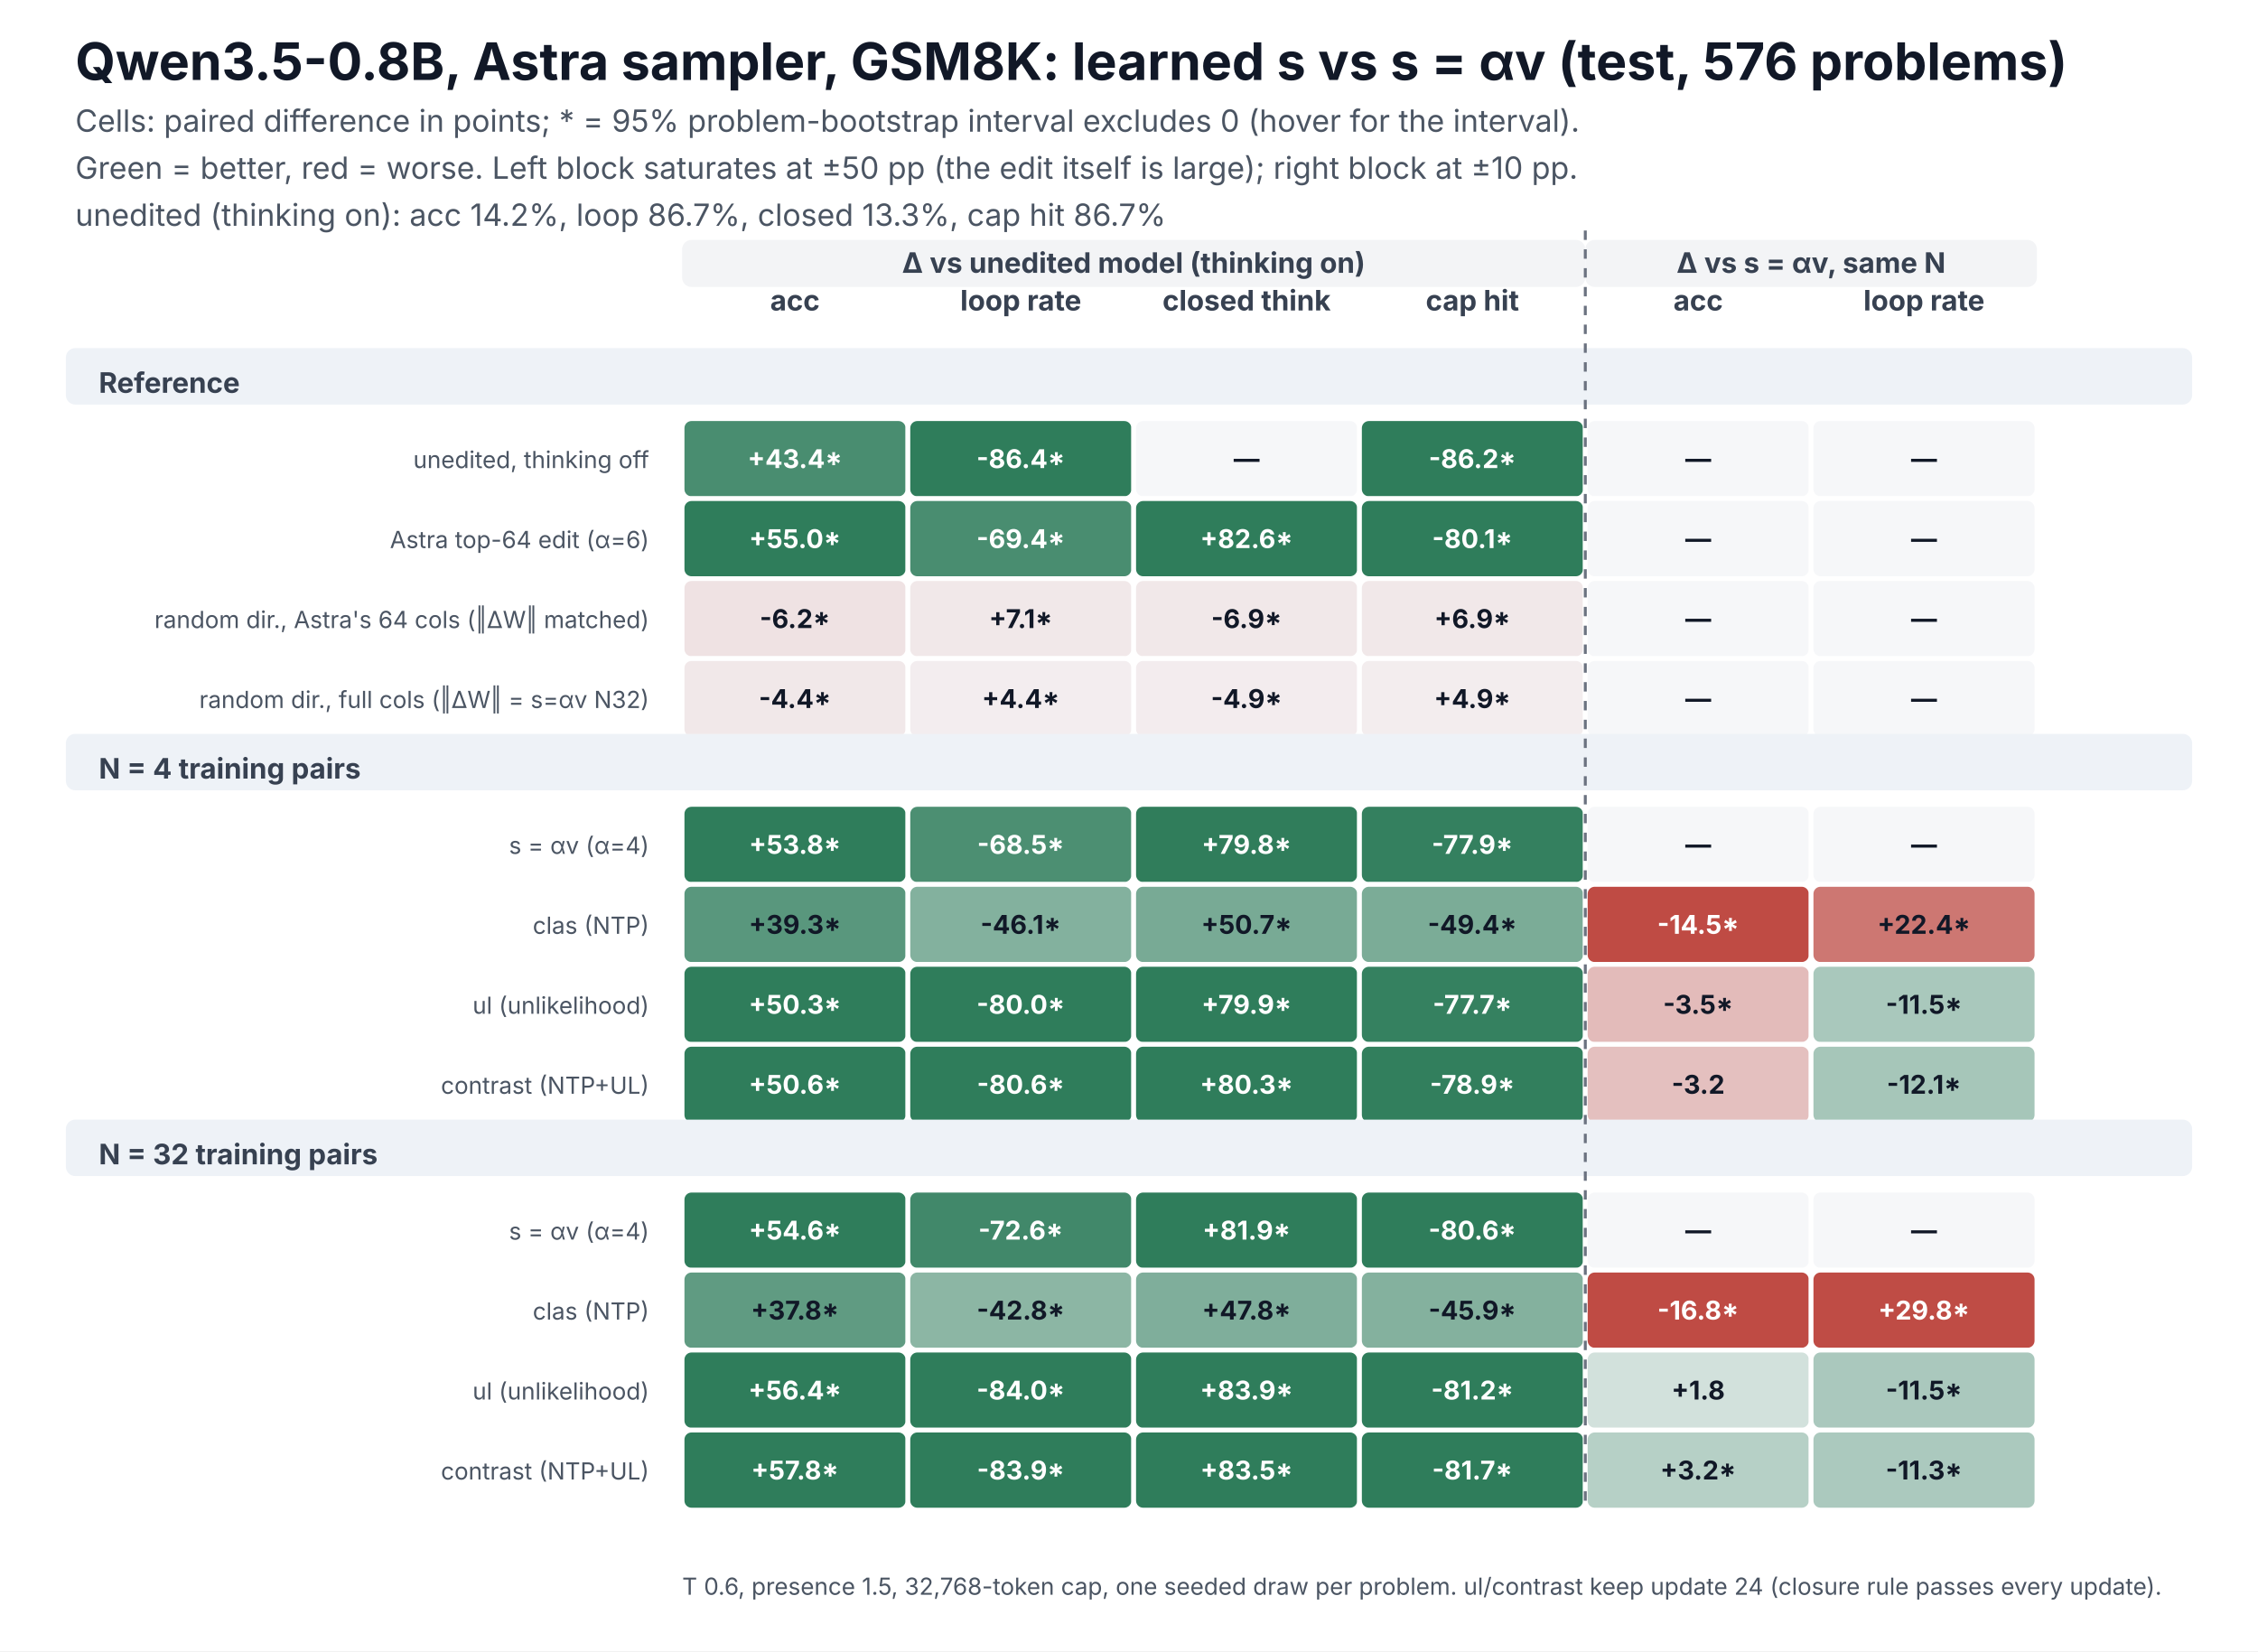
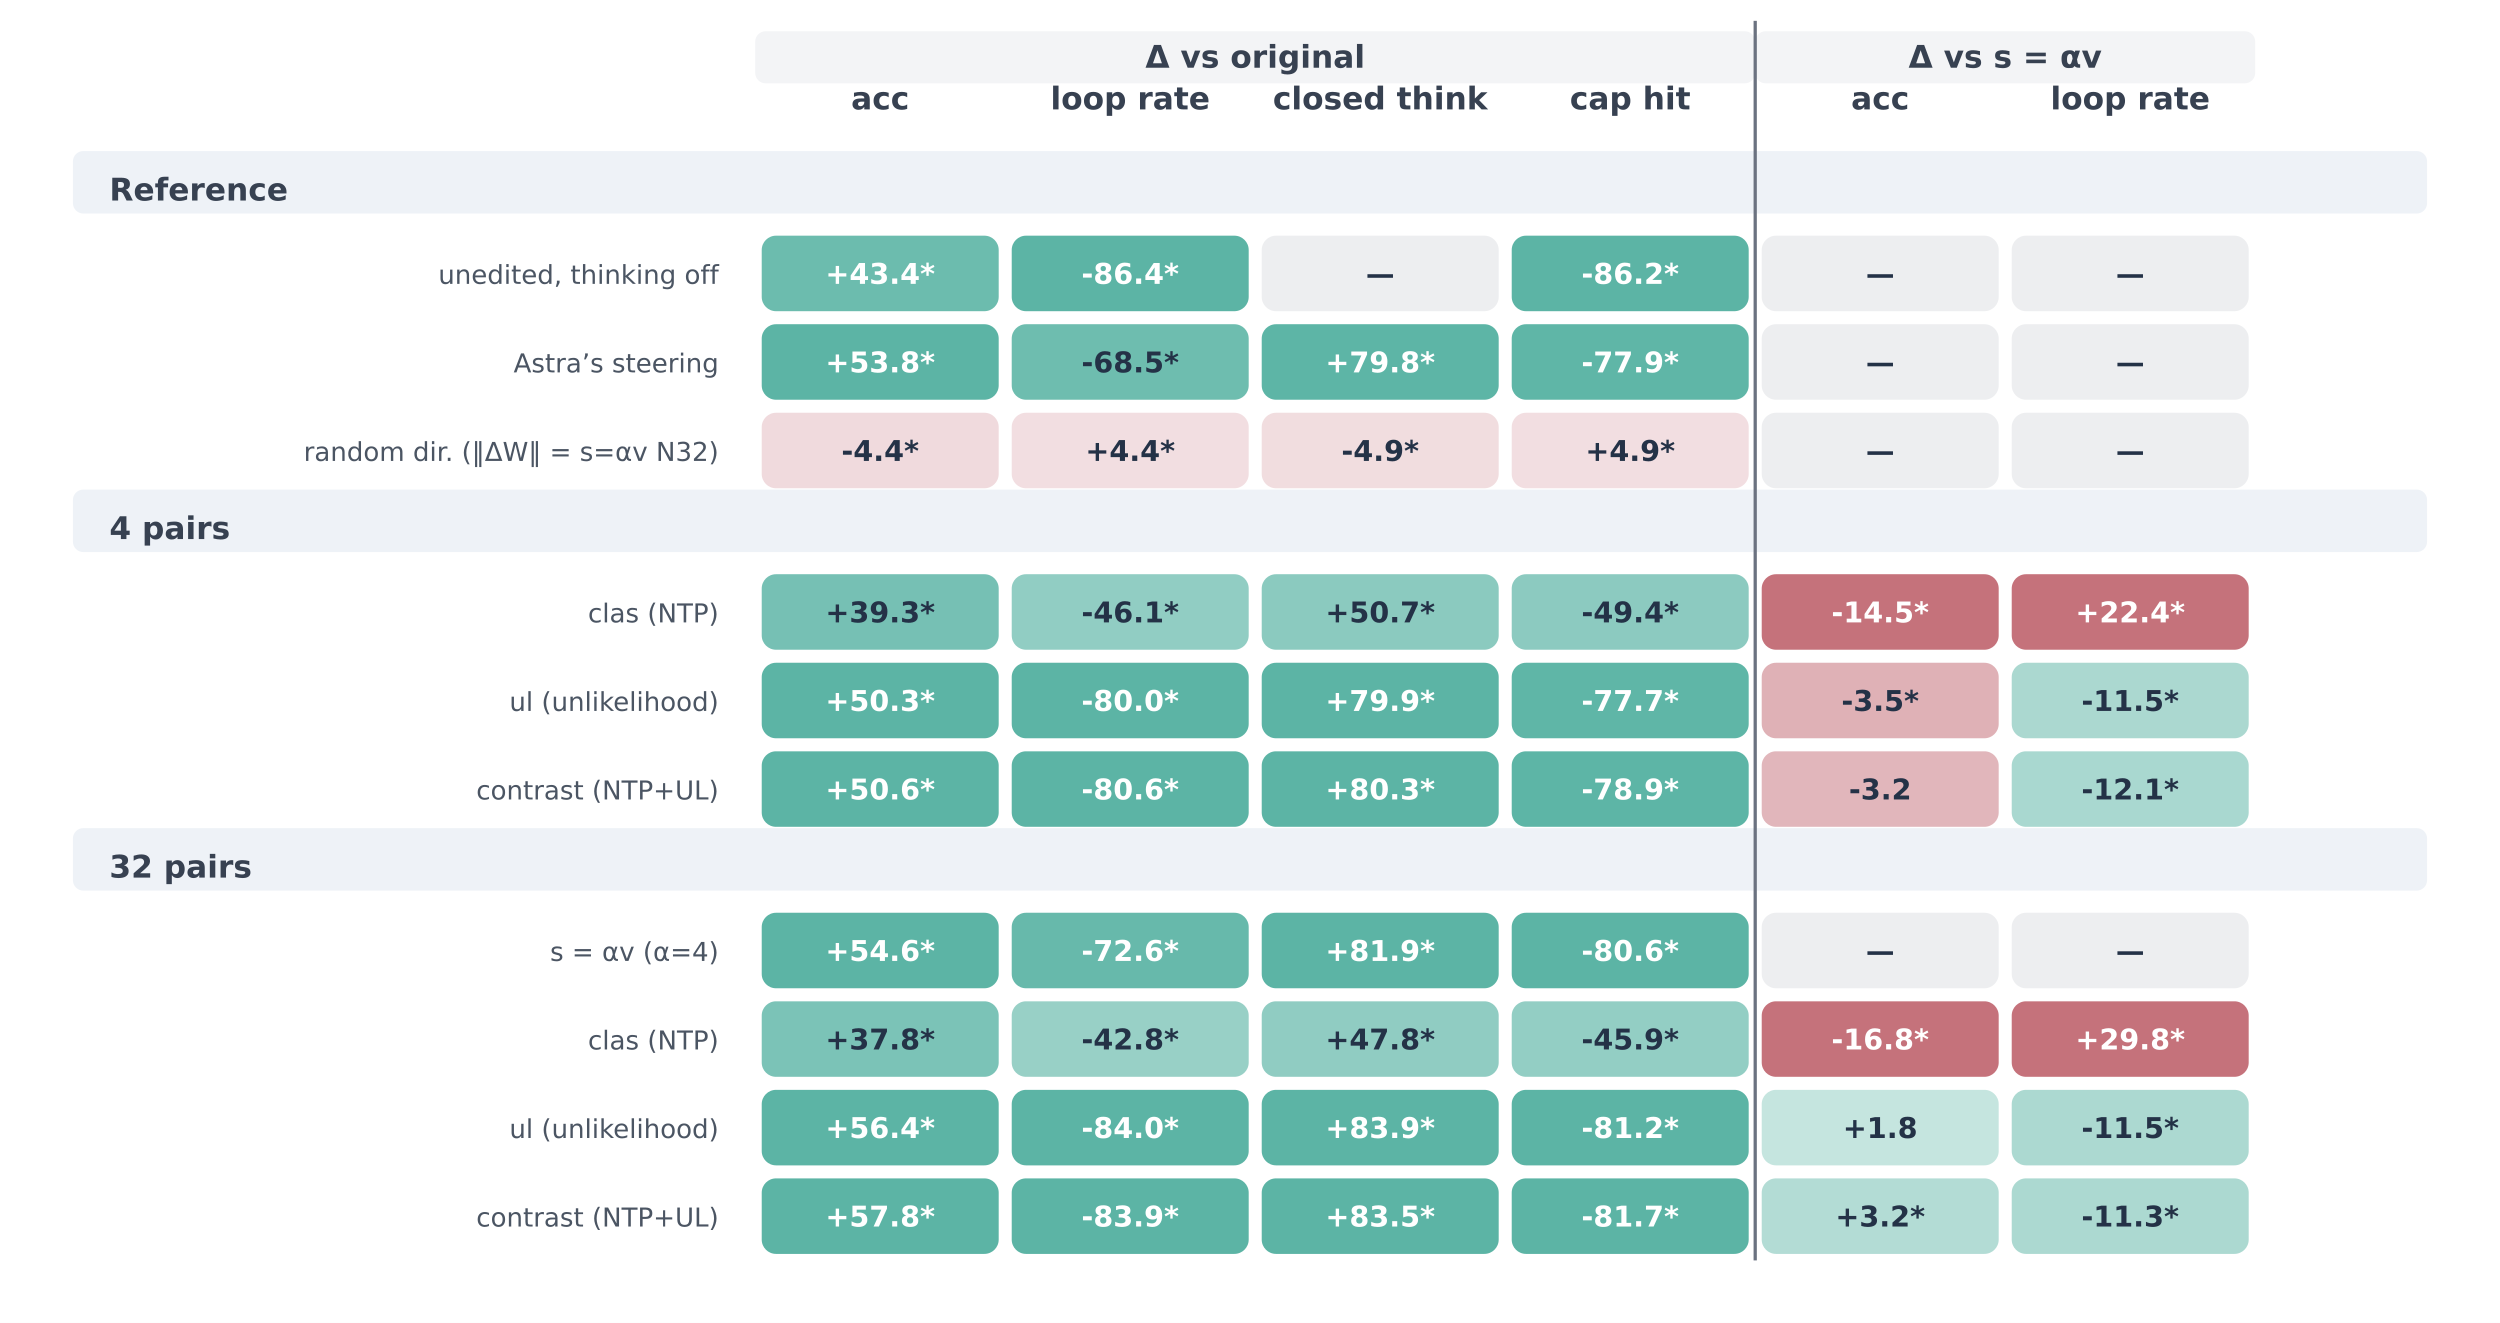
- <svg xmlns="http://www.w3.org/2000/svg" width="960" height="702" viewBox="0 0 960 702" role="img">
+ <svg xmlns="http://www.w3.org/2000/svg" width="960" height="508" viewBox="0 0 960 508" role="img">
  <style>
-       text { font-family: Inter, ui-sans-serif, system-ui, -apple-system, BlinkMacSystemFont, "Segoe UI", sans-serif; fill: #111827; }
+       text { font-family: "DejaVu Sans", sans-serif; fill: #111827; }
      .title { font-size: 22px; font-weight: 700; }
      .subtitle { font-size: 13px; fill: #4b5563; }
      .label { font-size: 12px; fill: #374151; }
      .small { font-size: 10px; fill: #4b5563; }
      .cell { stroke: #ffffff; stroke-width: 2; rx: 4; ry: 4; }
-       .group-separator { stroke: #6b7280; stroke-width: 1.25; stroke-dasharray: 4 4; }
+       .group-separator { stroke: #6b7280; stroke-width: 1.25; stroke-dasharray: none; }
    </style>
  <rect width="100%" height="100%" fill="#ffffff" />
-   <text x="32" y="34" class="title">Qwen3.5-0.8B, Astra sampler, GSM8K: learned s vs s = αv (test, 576 problems)</text>
-   <text x="32" y="56" class="subtitle">Cells: paired difference in points; * = 95% problem-bootstrap interval excludes 0 (hover for the interval).</text>
-   <text x="32" y="76" class="subtitle">Green = better, red = worse. Left block saturates at ±50 pp (the edit itself is large); right block at ±10 pp.</text>
-   <text x="32" y="96" class="subtitle">unedited (thinking on): acc 14.2%, loop 86.7%, closed 13.3%, cap hit 86.7%</text>
-   <rect x="290" y="102" width="384" height="20" fill="#f3f4f6" rx="4" />
-   <text x="482.0" y="116" class="label" font-weight="700" text-anchor="middle">Δ vs unedited model (thinking on)</text>
-   <rect x="674" y="102" width="192" height="20" fill="#f3f4f6" rx="4" />
-   <text x="770.0" y="116" class="label" font-weight="700" text-anchor="middle">Δ vs s = αv, same N</text>
-   <text x="338.0" y="132" class="label" font-weight="700" text-anchor="middle">acc</text>
-   <text x="434.0" y="132" class="label" font-weight="700" text-anchor="middle">loop rate</text>
-   <text x="530.0" y="132" class="label" font-weight="700" text-anchor="middle">closed think</text>
-   <text x="626.0" y="132" class="label" font-weight="700" text-anchor="middle">cap hit</text>
-   <text x="722.0" y="132" class="label" font-weight="700" text-anchor="middle">acc</text>
-   <text x="818.0" y="132" class="label" font-weight="700" text-anchor="middle">loop rate</text>
-   <rect x="28" y="148" width="904" height="24" fill="#eef2f7" rx="4" />
-   <text x="42" y="167" class="label" font-weight="700">Reference</text>
-   <text x="276" y="199.0" class="small" text-anchor="end">unedited, thinking off</text>
-   <rect x="290" y="178" width="96" height="34" class="cell" fill="rgb(73,141,112)" />
-   <text x="338.0" y="199.0" font-size="11" font-weight="650" text-anchor="middle" style="fill: #ffffff">+43.4*</text>
-   <rect x="386" y="178" width="96" height="34" class="cell" fill="rgb(47,125,91)" />
-   <text x="434.0" y="199.0" font-size="11" font-weight="650" text-anchor="middle" style="fill: #ffffff">-86.4*</text>
-   <rect x="482" y="178" width="96" height="34" class="cell" fill="rgb(246,247,249)" />
-   <text x="530.0" y="199.0" font-size="11" font-weight="650" text-anchor="middle" style="fill: #111827">—</text>
-   <rect x="578" y="178" width="96" height="34" class="cell" fill="rgb(47,125,91)" />
-   <text x="626.0" y="199.0" font-size="11" font-weight="650" text-anchor="middle" style="fill: #ffffff">-86.2*</text>
-   <rect x="674" y="178" width="96" height="34" class="cell" fill="rgb(246,247,249)" />
-   <text x="722.0" y="199.0" font-size="11" font-weight="650" text-anchor="middle" style="fill: #111827">—</text>
-   <rect x="770" y="178" width="96" height="34" class="cell" fill="rgb(246,247,249)" />
-   <text x="818.0" y="199.0" font-size="11" font-weight="650" text-anchor="middle" style="fill: #111827">—</text>
-   <text x="276" y="233.0" class="small" text-anchor="end">Astra top-64 edit (α=6)</text>
-   <rect x="290" y="212" width="96" height="34" class="cell" fill="rgb(47,125,91)" />
-   <text x="338.0" y="233.0" font-size="11" font-weight="650" text-anchor="middle" style="fill: #ffffff">+55.0*</text>
-   <rect x="386" y="212" width="96" height="34" class="cell" fill="rgb(73,141,112)" />
-   <text x="434.0" y="233.0" font-size="11" font-weight="650" text-anchor="middle" style="fill: #ffffff">-69.4*</text>
-   <rect x="482" y="212" width="96" height="34" class="cell" fill="rgb(47,125,91)" />
-   <text x="530.0" y="233.0" font-size="11" font-weight="650" text-anchor="middle" style="fill: #ffffff">+82.6*</text>
-   <rect x="578" y="212" width="96" height="34" class="cell" fill="rgb(47,125,91)" />
-   <text x="626.0" y="233.0" font-size="11" font-weight="650" text-anchor="middle" style="fill: #ffffff">-80.1*</text>
-   <rect x="674" y="212" width="96" height="34" class="cell" fill="rgb(246,247,249)" />
-   <text x="722.0" y="233.0" font-size="11" font-weight="650" text-anchor="middle" style="fill: #111827">—</text>
-   <rect x="770" y="212" width="96" height="34" class="cell" fill="rgb(246,247,249)" />
-   <text x="818.0" y="233.0" font-size="11" font-weight="650" text-anchor="middle" style="fill: #111827">—</text>
-   <text x="276" y="267.0" class="small" text-anchor="end">random dir., Astra's 64 cols (‖ΔW‖ matched)</text>
-   <rect x="290" y="246" width="96" height="34" class="cell" fill="rgb(239,226,227)" />
-   <text x="338.0" y="267.0" font-size="11" font-weight="650" text-anchor="middle" style="fill: #111827">-6.2*</text>
-   <rect x="386" y="246" width="96" height="34" class="cell" fill="rgb(241,232,233)" />
-   <text x="434.0" y="267.0" font-size="11" font-weight="650" text-anchor="middle" style="fill: #111827">+7.1*</text>
-   <rect x="482" y="246" width="96" height="34" class="cell" fill="rgb(241,232,233)" />
-   <text x="530.0" y="267.0" font-size="11" font-weight="650" text-anchor="middle" style="fill: #111827">-6.9*</text>
-   <rect x="578" y="246" width="96" height="34" class="cell" fill="rgb(241,232,233)" />
-   <text x="626.0" y="267.0" font-size="11" font-weight="650" text-anchor="middle" style="fill: #111827">+6.9*</text>
-   <rect x="674" y="246" width="96" height="34" class="cell" fill="rgb(246,247,249)" />
-   <text x="722.0" y="267.0" font-size="11" font-weight="650" text-anchor="middle" style="fill: #111827">—</text>
-   <rect x="770" y="246" width="96" height="34" class="cell" fill="rgb(246,247,249)" />
-   <text x="818.0" y="267.0" font-size="11" font-weight="650" text-anchor="middle" style="fill: #111827">—</text>
-   <text x="276" y="301.0" class="small" text-anchor="end">random dir., full cols (‖ΔW‖ = s=αv N32)</text>
-   <rect x="290" y="280" width="96" height="34" class="cell" fill="rgb(241,232,233)" />
-   <text x="338.0" y="301.0" font-size="11" font-weight="650" text-anchor="middle" style="fill: #111827">-4.4*</text>
-   <rect x="386" y="280" width="96" height="34" class="cell" fill="rgb(243,237,239)" />
-   <text x="434.0" y="301.0" font-size="11" font-weight="650" text-anchor="middle" style="fill: #111827">+4.4*</text>
-   <rect x="482" y="280" width="96" height="34" class="cell" fill="rgb(243,236,238)" />
-   <text x="530.0" y="301.0" font-size="11" font-weight="650" text-anchor="middle" style="fill: #111827">-4.9*</text>
-   <rect x="578" y="280" width="96" height="34" class="cell" fill="rgb(243,237,238)" />
-   <text x="626.0" y="301.0" font-size="11" font-weight="650" text-anchor="middle" style="fill: #111827">+4.9*</text>
-   <rect x="674" y="280" width="96" height="34" class="cell" fill="rgb(246,247,249)" />
-   <text x="722.0" y="301.0" font-size="11" font-weight="650" text-anchor="middle" style="fill: #111827">—</text>
-   <rect x="770" y="280" width="96" height="34" class="cell" fill="rgb(246,247,249)" />
-   <text x="818.0" y="301.0" font-size="11" font-weight="650" text-anchor="middle" style="fill: #111827">—</text>
-   <rect x="28" y="312" width="904" height="24" fill="#eef2f7" rx="4" />
-   <text x="42" y="331" class="label" font-weight="700">N = 4 training pairs</text>
-   <text x="276" y="363.0" class="small" text-anchor="end">s = αv  (α=4)</text>
-   <rect x="290" y="342" width="96" height="34" class="cell" fill="rgb(47,125,91)" />
-   <text x="338.0" y="363.0" font-size="11" font-weight="650" text-anchor="middle" style="fill: #ffffff">+53.8*</text>
-   <rect x="386" y="342" width="96" height="34" class="cell" fill="rgb(76,143,114)" />
-   <text x="434.0" y="363.0" font-size="11" font-weight="650" text-anchor="middle" style="fill: #ffffff">-68.5*</text>
-   <rect x="482" y="342" width="96" height="34" class="cell" fill="rgb(48,125,91)" />
-   <text x="530.0" y="363.0" font-size="11" font-weight="650" text-anchor="middle" style="fill: #ffffff">+79.8*</text>
-   <rect x="578" y="342" width="96" height="34" class="cell" fill="rgb(52,128,95)" />
-   <text x="626.0" y="363.0" font-size="11" font-weight="650" text-anchor="middle" style="fill: #ffffff">-77.9*</text>
-   <rect x="674" y="342" width="96" height="34" class="cell" fill="rgb(246,247,249)" />
-   <text x="722.0" y="363.0" font-size="11" font-weight="650" text-anchor="middle" style="fill: #111827">—</text>
-   <rect x="770" y="342" width="96" height="34" class="cell" fill="rgb(246,247,249)" />
-   <text x="818.0" y="363.0" font-size="11" font-weight="650" text-anchor="middle" style="fill: #111827">—</text>
-   <text x="276" y="397.0" class="small" text-anchor="end">clas (NTP)</text>
-   <rect x="290" y="376" width="96" height="34" class="cell" fill="rgb(89,151,125)" />
-   <text x="338.0" y="397.0" font-size="11" font-weight="650" text-anchor="middle" style="fill: #111827">+39.3*</text>
-   <rect x="386" y="376" width="96" height="34" class="cell" fill="rgb(131,177,158)" />
-   <text x="434.0" y="397.0" font-size="11" font-weight="650" text-anchor="middle" style="fill: #111827">-46.1*</text>
-   <rect x="482" y="376" width="96" height="34" class="cell" fill="rgb(120,170,149)" />
-   <text x="530.0" y="397.0" font-size="11" font-weight="650" text-anchor="middle" style="fill: #111827">+50.7*</text>
-   <rect x="578" y="376" width="96" height="34" class="cell" fill="rgb(123,172,151)" />
-   <text x="626.0" y="397.0" font-size="11" font-weight="650" text-anchor="middle" style="fill: #111827">-49.4*</text>
-   <rect x="674" y="376" width="96" height="34" class="cell" fill="rgb(191,75,68)" />
-   <text x="722.0" y="397.0" font-size="11" font-weight="650" text-anchor="middle" style="fill: #ffffff">-14.5*</text>
-   <rect x="770" y="376" width="96" height="34" class="cell" fill="rgb(205,119,114)" />
-   <text x="818.0" y="397.0" font-size="11" font-weight="650" text-anchor="middle" style="fill: #111827">+22.4*</text>
-   <text x="276" y="431.0" class="small" text-anchor="end">ul (unlikelihood)</text>
-   <rect x="290" y="410" width="96" height="34" class="cell" fill="rgb(47,125,91)" />
-   <text x="338.0" y="431.0" font-size="11" font-weight="650" text-anchor="middle" style="fill: #ffffff">+50.3*</text>
-   <rect x="386" y="410" width="96" height="34" class="cell" fill="rgb(47,125,91)" />
-   <text x="434.0" y="431.0" font-size="11" font-weight="650" text-anchor="middle" style="fill: #ffffff">-80.0*</text>
-   <rect x="482" y="410" width="96" height="34" class="cell" fill="rgb(47,125,91)" />
-   <text x="530.0" y="431.0" font-size="11" font-weight="650" text-anchor="middle" style="fill: #ffffff">+79.9*</text>
-   <rect x="578" y="410" width="96" height="34" class="cell" fill="rgb(53,129,96)" />
-   <text x="626.0" y="431.0" font-size="11" font-weight="650" text-anchor="middle" style="fill: #ffffff">-77.7*</text>
-   <rect x="674" y="410" width="96" height="34" class="cell" fill="rgb(227,187,186)" />
-   <text x="722.0" y="431.0" font-size="11" font-weight="650" text-anchor="middle" style="fill: #111827">-3.5*</text>
-   <rect x="770" y="410" width="96" height="34" class="cell" fill="rgb(169,200,188)" />
-   <text x="818.0" y="431.0" font-size="11" font-weight="650" text-anchor="middle" style="fill: #111827">-11.5*</text>
-   <text x="276" y="465.0" class="small" text-anchor="end">contrast (NTP+UL)</text>
-   <rect x="290" y="444" width="96" height="34" class="cell" fill="rgb(47,125,91)" />
-   <text x="338.0" y="465.0" font-size="11" font-weight="650" text-anchor="middle" style="fill: #ffffff">+50.6*</text>
-   <rect x="386" y="444" width="96" height="34" class="cell" fill="rgb(47,125,91)" />
-   <text x="434.0" y="465.0" font-size="11" font-weight="650" text-anchor="middle" style="fill: #ffffff">-80.6*</text>
-   <rect x="482" y="444" width="96" height="34" class="cell" fill="rgb(47,125,91)" />
-   <text x="530.0" y="465.0" font-size="11" font-weight="650" text-anchor="middle" style="fill: #ffffff">+80.3*</text>
-   <rect x="578" y="444" width="96" height="34" class="cell" fill="rgb(50,127,93)" />
-   <text x="626.0" y="465.0" font-size="11" font-weight="650" text-anchor="middle" style="fill: #ffffff">-78.9*</text>
-   <rect x="674" y="444" width="96" height="34" class="cell" fill="rgb(228,192,191)" />
-   <text x="722.0" y="465.0" font-size="11" font-weight="650" text-anchor="middle" style="fill: #111827">-3.2</text>
-   <rect x="770" y="444" width="96" height="34" class="cell" fill="rgb(166,198,185)" />
-   <text x="818.0" y="465.0" font-size="11" font-weight="650" text-anchor="middle" style="fill: #111827">-12.1*</text>
-   <rect x="28" y="476" width="904" height="24" fill="#eef2f7" rx="4" />
-   <text x="42" y="495" class="label" font-weight="700">N = 32 training pairs</text>
-   <text x="276" y="527.0" class="small" text-anchor="end">s = αv  (α=4)</text>
-   <rect x="290" y="506" width="96" height="34" class="cell" fill="rgb(47,125,91)" />
-   <text x="338.0" y="527.0" font-size="11" font-weight="650" text-anchor="middle" style="fill: #ffffff">+54.6*</text>
-   <rect x="386" y="506" width="96" height="34" class="cell" fill="rgb(65,136,106)" />
-   <text x="434.0" y="527.0" font-size="11" font-weight="650" text-anchor="middle" style="fill: #ffffff">-72.6*</text>
-   <rect x="482" y="506" width="96" height="34" class="cell" fill="rgb(47,125,91)" />
-   <text x="530.0" y="527.0" font-size="11" font-weight="650" text-anchor="middle" style="fill: #ffffff">+81.9*</text>
-   <rect x="578" y="506" width="96" height="34" class="cell" fill="rgb(47,125,91)" />
-   <text x="626.0" y="527.0" font-size="11" font-weight="650" text-anchor="middle" style="fill: #ffffff">-80.6*</text>
-   <rect x="674" y="506" width="96" height="34" class="cell" fill="rgb(246,247,249)" />
-   <text x="722.0" y="527.0" font-size="11" font-weight="650" text-anchor="middle" style="fill: #111827">—</text>
-   <rect x="770" y="506" width="96" height="34" class="cell" fill="rgb(246,247,249)" />
-   <text x="818.0" y="527.0" font-size="11" font-weight="650" text-anchor="middle" style="fill: #111827">—</text>
-   <text x="276" y="561.0" class="small" text-anchor="end">clas (NTP)</text>
-   <rect x="290" y="540" width="96" height="34" class="cell" fill="rgb(96,155,130)" />
-   <text x="338.0" y="561.0" font-size="11" font-weight="650" text-anchor="middle" style="fill: #111827">+37.8*</text>
-   <rect x="386" y="540" width="96" height="34" class="cell" fill="rgb(140,182,164)" />
-   <text x="434.0" y="561.0" font-size="11" font-weight="650" text-anchor="middle" style="fill: #111827">-42.8*</text>
-   <rect x="482" y="540" width="96" height="34" class="cell" fill="rgb(127,174,155)" />
-   <text x="530.0" y="561.0" font-size="11" font-weight="650" text-anchor="middle" style="fill: #111827">+47.8*</text>
-   <rect x="578" y="540" width="96" height="34" class="cell" fill="rgb(132,177,158)" />
-   <text x="626.0" y="561.0" font-size="11" font-weight="650" text-anchor="middle" style="fill: #111827">-45.9*</text>
-   <rect x="674" y="540" width="96" height="34" class="cell" fill="rgb(191,75,68)" />
-   <text x="722.0" y="561.0" font-size="11" font-weight="650" text-anchor="middle" style="fill: #ffffff">-16.8*</text>
-   <rect x="770" y="540" width="96" height="34" class="cell" fill="rgb(191,76,69)" />
-   <text x="818.0" y="561.0" font-size="11" font-weight="650" text-anchor="middle" style="fill: #ffffff">+29.8*</text>
-   <text x="276" y="595.0" class="small" text-anchor="end">ul (unlikelihood)</text>
-   <rect x="290" y="574" width="96" height="34" class="cell" fill="rgb(47,125,91)" />
-   <text x="338.0" y="595.0" font-size="11" font-weight="650" text-anchor="middle" style="fill: #ffffff">+56.4*</text>
-   <rect x="386" y="574" width="96" height="34" class="cell" fill="rgb(47,125,91)" />
-   <text x="434.0" y="595.0" font-size="11" font-weight="650" text-anchor="middle" style="fill: #ffffff">-84.0*</text>
-   <rect x="482" y="574" width="96" height="34" class="cell" fill="rgb(47,125,91)" />
-   <text x="530.0" y="595.0" font-size="11" font-weight="650" text-anchor="middle" style="fill: #ffffff">+83.9*</text>
-   <rect x="578" y="574" width="96" height="34" class="cell" fill="rgb(47,125,91)" />
-   <text x="626.0" y="595.0" font-size="11" font-weight="650" text-anchor="middle" style="fill: #ffffff">-81.2*</text>
-   <rect x="674" y="574" width="96" height="34" class="cell" fill="rgb(210,225,220)" />
-   <text x="722.0" y="595.0" font-size="11" font-weight="650" text-anchor="middle" style="fill: #111827">+1.8</text>
-   <rect x="770" y="574" width="96" height="34" class="cell" fill="rgb(170,200,189)" />
-   <text x="818.0" y="595.0" font-size="11" font-weight="650" text-anchor="middle" style="fill: #111827">-11.5*</text>
-   <text x="276" y="629.0" class="small" text-anchor="end">contrast (NTP+UL)</text>
-   <rect x="290" y="608" width="96" height="34" class="cell" fill="rgb(47,125,91)" />
-   <text x="338.0" y="629.0" font-size="11" font-weight="650" text-anchor="middle" style="fill: #ffffff">+57.8*</text>
-   <rect x="386" y="608" width="96" height="34" class="cell" fill="rgb(47,125,91)" />
-   <text x="434.0" y="629.0" font-size="11" font-weight="650" text-anchor="middle" style="fill: #ffffff">-83.9*</text>
-   <rect x="482" y="608" width="96" height="34" class="cell" fill="rgb(47,125,91)" />
-   <text x="530.0" y="629.0" font-size="11" font-weight="650" text-anchor="middle" style="fill: #ffffff">+83.5*</text>
-   <rect x="578" y="608" width="96" height="34" class="cell" fill="rgb(47,125,91)" />
-   <text x="626.0" y="629.0" font-size="11" font-weight="650" text-anchor="middle" style="fill: #ffffff">-81.7*</text>
-   <rect x="674" y="608" width="96" height="34" class="cell" fill="rgb(182,208,198)" />
-   <text x="722.0" y="629.0" font-size="11" font-weight="650" text-anchor="middle" style="fill: #111827">+3.2*</text>
-   <rect x="770" y="608" width="96" height="34" class="cell" fill="rgb(171,201,190)" />
-   <text x="818.0" y="629.0" font-size="11" font-weight="650" text-anchor="middle" style="fill: #111827">-11.3*</text>
-   <line x1="674.0" y1="98" x2="674.0" y2="642" class="group-separator" />
-   <text x="290" y="678" class="small">T 0.6, presence 1.5, 32,768-token cap, one seeded draw per problem. ul/contrast keep update 24 (closure rule passes every update).</text>
+   <g transform="translate(0,-90)">
+     <rect x="290" y="102" width="384" height="20" fill="#f3f4f6" rx="4" />
+     <text x="482.0" y="116" class="label" font-weight="700" text-anchor="middle">Δ vs original</text>
+     <rect x="674" y="102" width="192" height="20" fill="#f3f4f6" rx="4" />
+     <text x="770.0" y="116" class="label" font-weight="700" text-anchor="middle">Δ vs s = αv</text>
+     <text x="338.0" y="132" class="label" font-weight="700" text-anchor="middle">acc</text>
+     <text x="434.0" y="132" class="label" font-weight="700" text-anchor="middle">loop rate</text>
+     <text x="530.0" y="132" class="label" font-weight="700" text-anchor="middle">closed think</text>
+     <text x="626.0" y="132" class="label" font-weight="700" text-anchor="middle">cap hit</text>
+     <text x="722.0" y="132" class="label" font-weight="700" text-anchor="middle">acc</text>
+     <text x="818.0" y="132" class="label" font-weight="700" text-anchor="middle">loop rate</text>
+     <rect x="28" y="148" width="904" height="24" fill="#eef2f7" rx="4" />
+     <text x="42" y="167" class="label" font-weight="700">Reference</text>
+     <text x="276" y="199.0" class="small" text-anchor="end">unedited, thinking off</text>
+     <rect x="292.0" y="180.0" width="92.0" height="30.0" class="cell" fill="rgb(73,141,112)" style="fill:#6cbcae;stroke:white;stroke-width:1;rx:6;ry:6" />
+     <text x="338.0" y="199.0" font-size="11" font-weight="650" text-anchor="middle" style="fill:white">+43.4*</text>
+     <rect x="388.0" y="180.0" width="92.0" height="30.0" class="cell" fill="rgb(47,125,91)" style="fill:#5cb4a5;stroke:white;stroke-width:1;rx:6;ry:6" />
+     <text x="434.0" y="199.0" font-size="11" font-weight="650" text-anchor="middle" style="fill:white">-86.4*</text>
+     <rect x="484.0" y="180.0" width="92.0" height="30.0" class="cell" fill="rgb(246,247,249)" style="fill:#edeef0;stroke:white;stroke-width:1;rx:6;ry:6" />
+     <text x="530.0" y="199.0" font-size="11" font-weight="650" text-anchor="middle" style="fill:#243247">—</text>
+     <rect x="580.0" y="180.0" width="92.0" height="30.0" class="cell" fill="rgb(47,125,91)" style="fill:#5cb4a5;stroke:white;stroke-width:1;rx:6;ry:6" />
+     <text x="626.0" y="199.0" font-size="11" font-weight="650" text-anchor="middle" style="fill:white">-86.2*</text>
+     <rect x="676.0" y="180.0" width="92.0" height="30.0" class="cell" fill="rgb(246,247,249)" style="fill:#edeef0;stroke:white;stroke-width:1;rx:6;ry:6" />
+     <text x="722.0" y="199.0" font-size="11" font-weight="650" text-anchor="middle" style="fill:#243247">—</text>
+     <rect x="772.0" y="180.0" width="92.0" height="30.0" class="cell" fill="rgb(246,247,249)" style="fill:#edeef0;stroke:white;stroke-width:1;rx:6;ry:6" />
+     <text x="818.0" y="199.0" font-size="11" font-weight="650" text-anchor="middle" style="fill:#243247">—</text>
+     <text x="276" y="233.0" class="small" text-anchor="end">Astra’s steering</text>
+     <rect x="292.0" y="214.0" width="92.0" height="30.0" class="cell" fill="rgb(47,125,91)" style="fill:#5cb4a5;stroke:white;stroke-width:1;rx:6;ry:6" />
+     <text x="338.0" y="233.0" font-size="11" font-weight="650" text-anchor="middle" style="fill:white">+53.8*</text>
+     <rect x="388.0" y="214.0" width="92.0" height="30.0" class="cell" fill="rgb(76,143,114)" style="fill:#6ebdaf;stroke:white;stroke-width:1;rx:6;ry:6" />
+     <text x="434.0" y="233.0" font-size="11" font-weight="650" text-anchor="middle" style="fill:#243247">-68.5*</text>
+     <rect x="484.0" y="214.0" width="92.0" height="30.0" class="cell" fill="rgb(48,125,91)" style="fill:#5db5a6;stroke:white;stroke-width:1;rx:6;ry:6" />
+     <text x="530.0" y="233.0" font-size="11" font-weight="650" text-anchor="middle" style="fill:white">+79.8*</text>
+     <rect x="580.0" y="214.0" width="92.0" height="30.0" class="cell" fill="rgb(52,128,95)" style="fill:#5fb6a7;stroke:white;stroke-width:1;rx:6;ry:6" />
+     <text x="626.0" y="233.0" font-size="11" font-weight="650" text-anchor="middle" style="fill:white">-77.9*</text>
+     <rect x="676.0" y="214.0" width="92.0" height="30.0" class="cell" fill="rgb(246,247,249)" style="fill:#edeef0;stroke:white;stroke-width:1;rx:6;ry:6" />
+     <text x="722.0" y="233.0" font-size="11" font-weight="650" text-anchor="middle" style="fill:#243247">—</text>
+     <rect x="772.0" y="214.0" width="92.0" height="30.0" class="cell" fill="rgb(246,247,249)" style="fill:#edeef0;stroke:white;stroke-width:1;rx:6;ry:6" />
+     <text x="818.0" y="233.0" font-size="11" font-weight="650" text-anchor="middle" style="fill:#243247">—</text>
+     <text x="276" y="267.0" class="small" text-anchor="end">random dir. (‖ΔW‖ = s=αv N32)</text>
+     <rect x="292.0" y="248.0" width="92.0" height="30.0" class="cell" fill="rgb(241,232,233)" style="fill:#f0dadd;stroke:white;stroke-width:1;rx:6;ry:6" />
+     <text x="338.0" y="267.0" font-size="11" font-weight="650" text-anchor="middle" style="fill:#243247">-4.4*</text>
+     <rect x="388.0" y="248.0" width="92.0" height="30.0" class="cell" fill="rgb(243,237,239)" style="fill:#f2dee1;stroke:white;stroke-width:1;rx:6;ry:6" />
+     <text x="434.0" y="267.0" font-size="11" font-weight="650" text-anchor="middle" style="fill:#243247">+4.4*</text>
+     <rect x="484.0" y="248.0" width="92.0" height="30.0" class="cell" fill="rgb(243,236,238)" style="fill:#f1dddf;stroke:white;stroke-width:1;rx:6;ry:6" />
+     <text x="530.0" y="267.0" font-size="11" font-weight="650" text-anchor="middle" style="fill:#243247">-4.9*</text>
+     <rect x="580.0" y="248.0" width="92.0" height="30.0" class="cell" fill="rgb(243,237,238)" style="fill:#f2dee1;stroke:white;stroke-width:1;rx:6;ry:6" />
+     <text x="626.0" y="267.0" font-size="11" font-weight="650" text-anchor="middle" style="fill:#243247">+4.9*</text>
+     <rect x="676.0" y="248.0" width="92.0" height="30.0" class="cell" fill="rgb(246,247,249)" style="fill:#edeef0;stroke:white;stroke-width:1;rx:6;ry:6" />
+     <text x="722.0" y="267.0" font-size="11" font-weight="650" text-anchor="middle" style="fill:#243247">—</text>
+     <rect x="772.0" y="248.0" width="92.0" height="30.0" class="cell" fill="rgb(246,247,249)" style="fill:#edeef0;stroke:white;stroke-width:1;rx:6;ry:6" />
+     <text x="818.0" y="267.0" font-size="11" font-weight="650" text-anchor="middle" style="fill:#243247">—</text>
+     <rect x="28" y="278" width="904" height="24" fill="#eef2f7" rx="4" />
+     <text x="42" y="297" class="label" font-weight="700">4 pairs</text>
+     <text x="276" y="329.0" class="small" text-anchor="end">clas (NTP)</text>
+     <rect x="292.0" y="310.0" width="92.0" height="30.0" class="cell" fill="rgb(89,151,125)" style="fill:#76c0b4;stroke:white;stroke-width:1;rx:6;ry:6" />
+     <text x="338.0" y="329.0" font-size="11" font-weight="650" text-anchor="middle" style="fill:#243247">+39.3*</text>
+     <rect x="388.0" y="310.0" width="92.0" height="30.0" class="cell" fill="rgb(131,177,158)" style="fill:#91cdc3;stroke:white;stroke-width:1;rx:6;ry:6" />
+     <text x="434.0" y="329.0" font-size="11" font-weight="650" text-anchor="middle" style="fill:#243247">-46.1*</text>
+     <rect x="484.0" y="310.0" width="92.0" height="30.0" class="cell" fill="rgb(120,170,149)" style="fill:#8bcabf;stroke:white;stroke-width:1;rx:6;ry:6" />
+     <text x="530.0" y="329.0" font-size="11" font-weight="650" text-anchor="middle" style="fill:#243247">+50.7*</text>
+     <rect x="580.0" y="310.0" width="92.0" height="30.0" class="cell" fill="rgb(123,172,151)" style="fill:#8ccac0;stroke:white;stroke-width:1;rx:6;ry:6" />
+     <text x="626.0" y="329.0" font-size="11" font-weight="650" text-anchor="middle" style="fill:#243247">-49.4*</text>
+     <rect x="676.0" y="310.0" width="92.0" height="30.0" class="cell" fill="rgb(191,75,68)" style="fill:#c5727b;stroke:white;stroke-width:1;rx:6;ry:6" />
+     <text x="722.0" y="329.0" font-size="11" font-weight="650" text-anchor="middle" style="fill:white">-14.5*</text>
+     <rect x="772.0" y="310.0" width="92.0" height="30.0" class="cell" fill="rgb(205,119,114)" style="fill:#c5727b;stroke:white;stroke-width:1;rx:6;ry:6" />
+     <text x="818.0" y="329.0" font-size="11" font-weight="650" text-anchor="middle" style="fill:white">+22.4*</text>
+     <text x="276" y="363.0" class="small" text-anchor="end">ul (unlikelihood)</text>
+     <rect x="292.0" y="344.0" width="92.0" height="30.0" class="cell" fill="rgb(47,125,91)" style="fill:#5cb4a5;stroke:white;stroke-width:1;rx:6;ry:6" />
+     <text x="338.0" y="363.0" font-size="11" font-weight="650" text-anchor="middle" style="fill:white">+50.3*</text>
+     <rect x="388.0" y="344.0" width="92.0" height="30.0" class="cell" fill="rgb(47,125,91)" style="fill:#5cb4a5;stroke:white;stroke-width:1;rx:6;ry:6" />
+     <text x="434.0" y="363.0" font-size="11" font-weight="650" text-anchor="middle" style="fill:white">-80.0*</text>
+     <rect x="484.0" y="344.0" width="92.0" height="30.0" class="cell" fill="rgb(47,125,91)" style="fill:#5cb4a5;stroke:white;stroke-width:1;rx:6;ry:6" />
+     <text x="530.0" y="363.0" font-size="11" font-weight="650" text-anchor="middle" style="fill:white">+79.9*</text>
+     <rect x="580.0" y="344.0" width="92.0" height="30.0" class="cell" fill="rgb(53,129,96)" style="fill:#5fb6a7;stroke:white;stroke-width:1;rx:6;ry:6" />
+     <text x="626.0" y="363.0" font-size="11" font-weight="650" text-anchor="middle" style="fill:white">-77.7*</text>
+     <rect x="676.0" y="344.0" width="92.0" height="30.0" class="cell" fill="rgb(227,187,186)" style="fill:#dfb1b6;stroke:white;stroke-width:1;rx:6;ry:6" />
+     <text x="722.0" y="363.0" font-size="11" font-weight="650" text-anchor="middle" style="fill:#243247">-3.5*</text>
+     <rect x="772.0" y="344.0" width="92.0" height="30.0" class="cell" fill="rgb(169,200,188)" style="fill:#abd8d0;stroke:white;stroke-width:1;rx:6;ry:6" />
+     <text x="818.0" y="363.0" font-size="11" font-weight="650" text-anchor="middle" style="fill:#243247">-11.5*</text>
+     <text x="276" y="397.0" class="small" text-anchor="end">contrast (NTP+UL)</text>
+     <rect x="292.0" y="378.0" width="92.0" height="30.0" class="cell" fill="rgb(47,125,91)" style="fill:#5cb4a5;stroke:white;stroke-width:1;rx:6;ry:6" />
+     <text x="338.0" y="397.0" font-size="11" font-weight="650" text-anchor="middle" style="fill:white">+50.6*</text>
+     <rect x="388.0" y="378.0" width="92.0" height="30.0" class="cell" fill="rgb(47,125,91)" style="fill:#5cb4a5;stroke:white;stroke-width:1;rx:6;ry:6" />
+     <text x="434.0" y="397.0" font-size="11" font-weight="650" text-anchor="middle" style="fill:white">-80.6*</text>
+     <rect x="484.0" y="378.0" width="92.0" height="30.0" class="cell" fill="rgb(47,125,91)" style="fill:#5cb4a5;stroke:white;stroke-width:1;rx:6;ry:6" />
+     <text x="530.0" y="397.0" font-size="11" font-weight="650" text-anchor="middle" style="fill:white">+80.3*</text>
+     <rect x="580.0" y="378.0" width="92.0" height="30.0" class="cell" fill="rgb(50,127,93)" style="fill:#5db5a6;stroke:white;stroke-width:1;rx:6;ry:6" />
+     <text x="626.0" y="397.0" font-size="11" font-weight="650" text-anchor="middle" style="fill:white">-78.9*</text>
+     <rect x="676.0" y="378.0" width="92.0" height="30.0" class="cell" fill="rgb(228,192,191)" style="fill:#e1b6bb;stroke:white;stroke-width:1;rx:6;ry:6" />
+     <text x="722.0" y="397.0" font-size="11" font-weight="650" text-anchor="middle" style="fill:#243247">-3.2</text>
+     <rect x="772.0" y="378.0" width="92.0" height="30.0" class="cell" fill="rgb(166,198,185)" style="fill:#a9d8d0;stroke:white;stroke-width:1;rx:6;ry:6" />
+     <text x="818.0" y="397.0" font-size="11" font-weight="650" text-anchor="middle" style="fill:#243247">-12.1*</text>
+     <rect x="28" y="408" width="904" height="24" fill="#eef2f7" rx="4" />
+     <text x="42" y="427" class="label" font-weight="700">32 pairs</text>
+     <text x="276" y="459.0" class="small" text-anchor="end">s = αv  (α=4)</text>
+     <rect x="292.0" y="440.0" width="92.0" height="30.0" class="cell" fill="rgb(47,125,91)" style="fill:#5cb4a5;stroke:white;stroke-width:1;rx:6;ry:6" />
+     <text x="338.0" y="459.0" font-size="11" font-weight="650" text-anchor="middle" style="fill:white">+54.6*</text>
+     <rect x="388.0" y="440.0" width="92.0" height="30.0" class="cell" fill="rgb(65,136,106)" style="fill:#67b9ab;stroke:white;stroke-width:1;rx:6;ry:6" />
+     <text x="434.0" y="459.0" font-size="11" font-weight="650" text-anchor="middle" style="fill:white">-72.6*</text>
+     <rect x="484.0" y="440.0" width="92.0" height="30.0" class="cell" fill="rgb(47,125,91)" style="fill:#5cb4a5;stroke:white;stroke-width:1;rx:6;ry:6" />
+     <text x="530.0" y="459.0" font-size="11" font-weight="650" text-anchor="middle" style="fill:white">+81.9*</text>
+     <rect x="580.0" y="440.0" width="92.0" height="30.0" class="cell" fill="rgb(47,125,91)" style="fill:#5cb4a5;stroke:white;stroke-width:1;rx:6;ry:6" />
+     <text x="626.0" y="459.0" font-size="11" font-weight="650" text-anchor="middle" style="fill:white">-80.6*</text>
+     <rect x="676.0" y="440.0" width="92.0" height="30.0" class="cell" fill="rgb(246,247,249)" style="fill:#edeef0;stroke:white;stroke-width:1;rx:6;ry:6" />
+     <text x="722.0" y="459.0" font-size="11" font-weight="650" text-anchor="middle" style="fill:#243247">—</text>
+     <rect x="772.0" y="440.0" width="92.0" height="30.0" class="cell" fill="rgb(246,247,249)" style="fill:#edeef0;stroke:white;stroke-width:1;rx:6;ry:6" />
+     <text x="818.0" y="459.0" font-size="11" font-weight="650" text-anchor="middle" style="fill:#243247">—</text>
+     <text x="276" y="493.0" class="small" text-anchor="end">clas (NTP)</text>
+     <rect x="292.0" y="474.0" width="92.0" height="30.0" class="cell" fill="rgb(96,155,130)" style="fill:#7bc3b7;stroke:white;stroke-width:1;rx:6;ry:6" />
+     <text x="338.0" y="493.0" font-size="11" font-weight="650" text-anchor="middle" style="fill:#243247">+37.8*</text>
+     <rect x="388.0" y="474.0" width="92.0" height="30.0" class="cell" fill="rgb(140,182,164)" style="fill:#98d0c6;stroke:white;stroke-width:1;rx:6;ry:6" />
+     <text x="434.0" y="493.0" font-size="11" font-weight="650" text-anchor="middle" style="fill:#243247">-42.8*</text>
+     <rect x="484.0" y="474.0" width="92.0" height="30.0" class="cell" fill="rgb(127,174,155)" style="fill:#90ccc2;stroke:white;stroke-width:1;rx:6;ry:6" />
+     <text x="530.0" y="493.0" font-size="11" font-weight="650" text-anchor="middle" style="fill:#243247">+47.8*</text>
+     <rect x="580.0" y="474.0" width="92.0" height="30.0" class="cell" fill="rgb(132,177,158)" style="fill:#93cec4;stroke:white;stroke-width:1;rx:6;ry:6" />
+     <text x="626.0" y="493.0" font-size="11" font-weight="650" text-anchor="middle" style="fill:#243247">-45.9*</text>
+     <rect x="676.0" y="474.0" width="92.0" height="30.0" class="cell" fill="rgb(191,75,68)" style="fill:#c5727b;stroke:white;stroke-width:1;rx:6;ry:6" />
+     <text x="722.0" y="493.0" font-size="11" font-weight="650" text-anchor="middle" style="fill:white">-16.8*</text>
+     <rect x="772.0" y="474.0" width="92.0" height="30.0" class="cell" fill="rgb(191,76,69)" style="fill:#c5727b;stroke:white;stroke-width:1;rx:6;ry:6" />
+     <text x="818.0" y="493.0" font-size="11" font-weight="650" text-anchor="middle" style="fill:white">+29.8*</text>
+     <text x="276" y="527.0" class="small" text-anchor="end">ul (unlikelihood)</text>
+     <rect x="292.0" y="508.0" width="92.0" height="30.0" class="cell" fill="rgb(47,125,91)" style="fill:#5cb4a5;stroke:white;stroke-width:1;rx:6;ry:6" />
+     <text x="338.0" y="527.0" font-size="11" font-weight="650" text-anchor="middle" style="fill:white">+56.4*</text>
+     <rect x="388.0" y="508.0" width="92.0" height="30.0" class="cell" fill="rgb(47,125,91)" style="fill:#5cb4a5;stroke:white;stroke-width:1;rx:6;ry:6" />
+     <text x="434.0" y="527.0" font-size="11" font-weight="650" text-anchor="middle" style="fill:white">-84.0*</text>
+     <rect x="484.0" y="508.0" width="92.0" height="30.0" class="cell" fill="rgb(47,125,91)" style="fill:#5cb4a5;stroke:white;stroke-width:1;rx:6;ry:6" />
+     <text x="530.0" y="527.0" font-size="11" font-weight="650" text-anchor="middle" style="fill:white">+83.9*</text>
+     <rect x="580.0" y="508.0" width="92.0" height="30.0" class="cell" fill="rgb(47,125,91)" style="fill:#5cb4a5;stroke:white;stroke-width:1;rx:6;ry:6" />
+     <text x="626.0" y="527.0" font-size="11" font-weight="650" text-anchor="middle" style="fill:white">-81.2*</text>
+     <rect x="676.0" y="508.0" width="92.0" height="30.0" class="cell" fill="rgb(210,225,220)" style="fill:#c5e5df;stroke:white;stroke-width:1;rx:6;ry:6" />
+     <text x="722.0" y="527.0" font-size="11" font-weight="650" text-anchor="middle" style="fill:#243247">+1.8</text>
+     <rect x="772.0" y="508.0" width="92.0" height="30.0" class="cell" fill="rgb(170,200,189)" style="fill:#acd9d1;stroke:white;stroke-width:1;rx:6;ry:6" />
+     <text x="818.0" y="527.0" font-size="11" font-weight="650" text-anchor="middle" style="fill:#243247">-11.5*</text>
+     <text x="276" y="561.0" class="small" text-anchor="end">contrast (NTP+UL)</text>
+     <rect x="292.0" y="542.0" width="92.0" height="30.0" class="cell" fill="rgb(47,125,91)" style="fill:#5cb4a5;stroke:white;stroke-width:1;rx:6;ry:6" />
+     <text x="338.0" y="561.0" font-size="11" font-weight="650" text-anchor="middle" style="fill:white">+57.8*</text>
+     <rect x="388.0" y="542.0" width="92.0" height="30.0" class="cell" fill="rgb(47,125,91)" style="fill:#5cb4a5;stroke:white;stroke-width:1;rx:6;ry:6" />
+     <text x="434.0" y="561.0" font-size="11" font-weight="650" text-anchor="middle" style="fill:white">-83.9*</text>
+     <rect x="484.0" y="542.0" width="92.0" height="30.0" class="cell" fill="rgb(47,125,91)" style="fill:#5cb4a5;stroke:white;stroke-width:1;rx:6;ry:6" />
+     <text x="530.0" y="561.0" font-size="11" font-weight="650" text-anchor="middle" style="fill:white">+83.5*</text>
+     <rect x="580.0" y="542.0" width="92.0" height="30.0" class="cell" fill="rgb(47,125,91)" style="fill:#5cb4a5;stroke:white;stroke-width:1;rx:6;ry:6" />
+     <text x="626.0" y="561.0" font-size="11" font-weight="650" text-anchor="middle" style="fill:white">-81.7*</text>
+     <rect x="676.0" y="542.0" width="92.0" height="30.0" class="cell" fill="rgb(182,208,198)" style="fill:#b3dcd5;stroke:white;stroke-width:1;rx:6;ry:6" />
+     <text x="722.0" y="561.0" font-size="11" font-weight="650" text-anchor="middle" style="fill:#243247">+3.2*</text>
+     <rect x="772.0" y="542.0" width="92.0" height="30.0" class="cell" fill="rgb(171,201,190)" style="fill:#acd9d1;stroke:white;stroke-width:1;rx:6;ry:6" />
+     <text x="818.0" y="561.0" font-size="11" font-weight="650" text-anchor="middle" style="fill:#243247">-11.3*</text>
+     <line x1="674.0" y1="98" x2="674.0" y2="574" class="group-separator" />
+   </g>
</svg>
